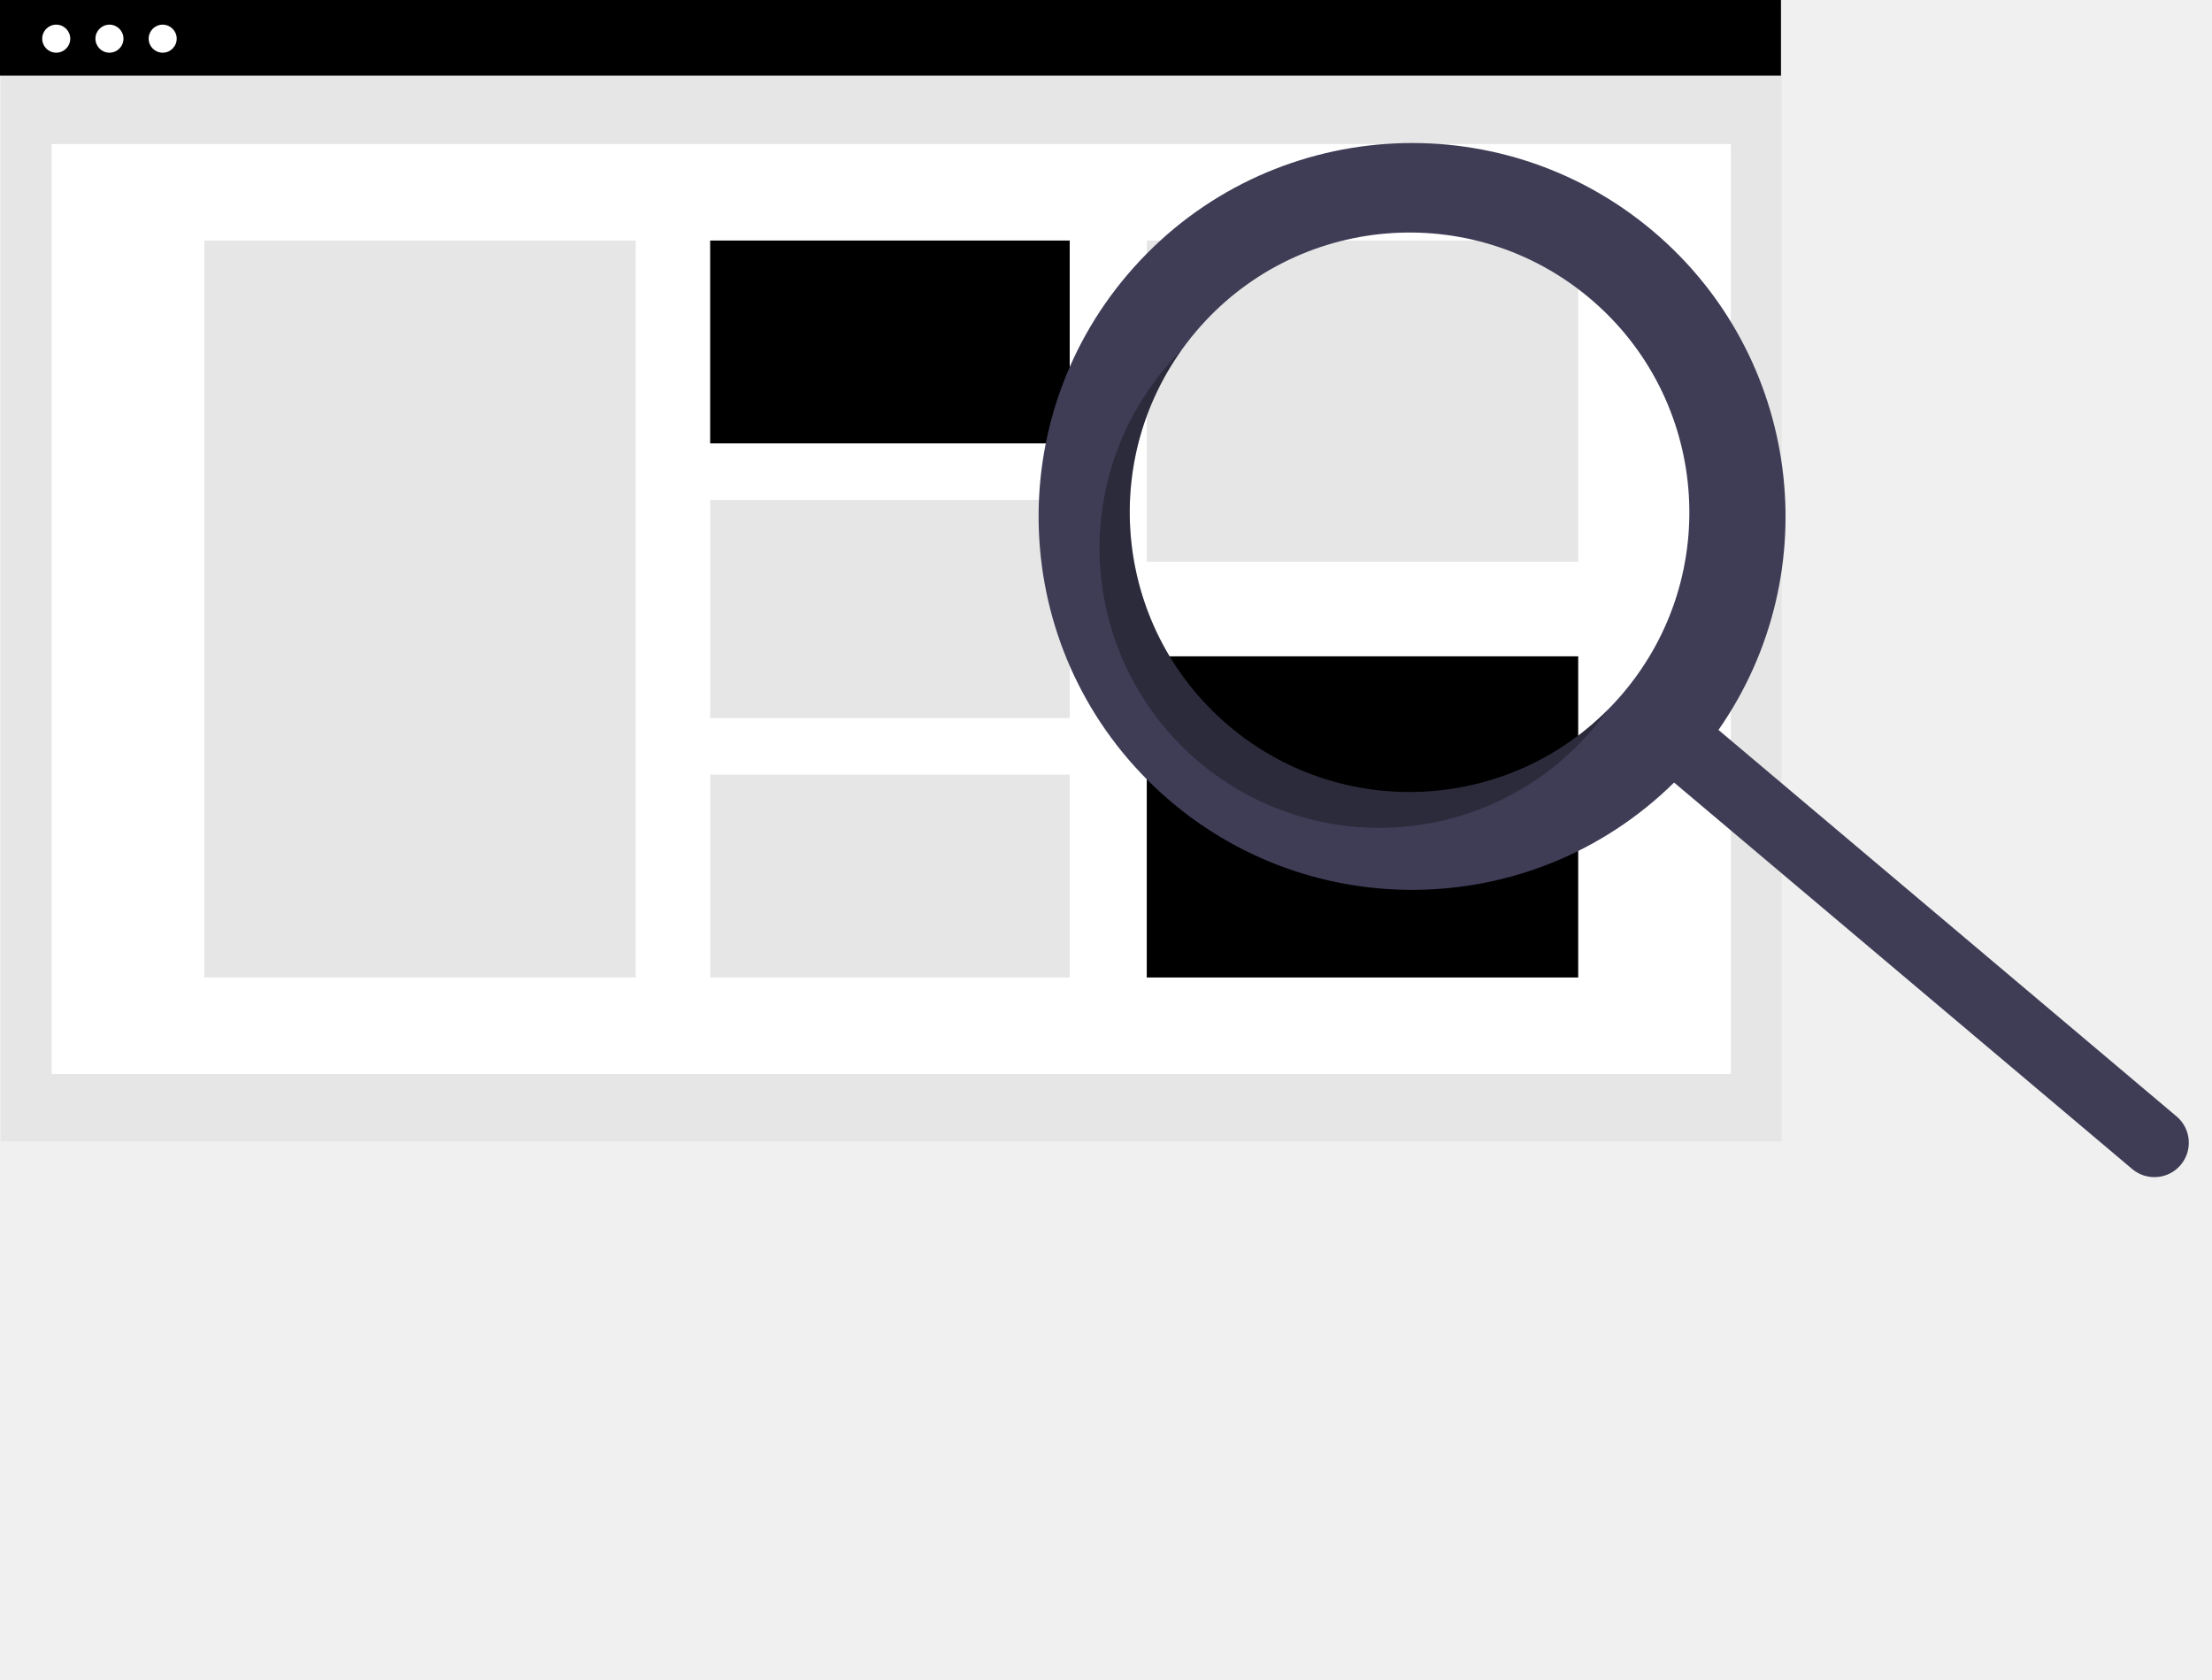
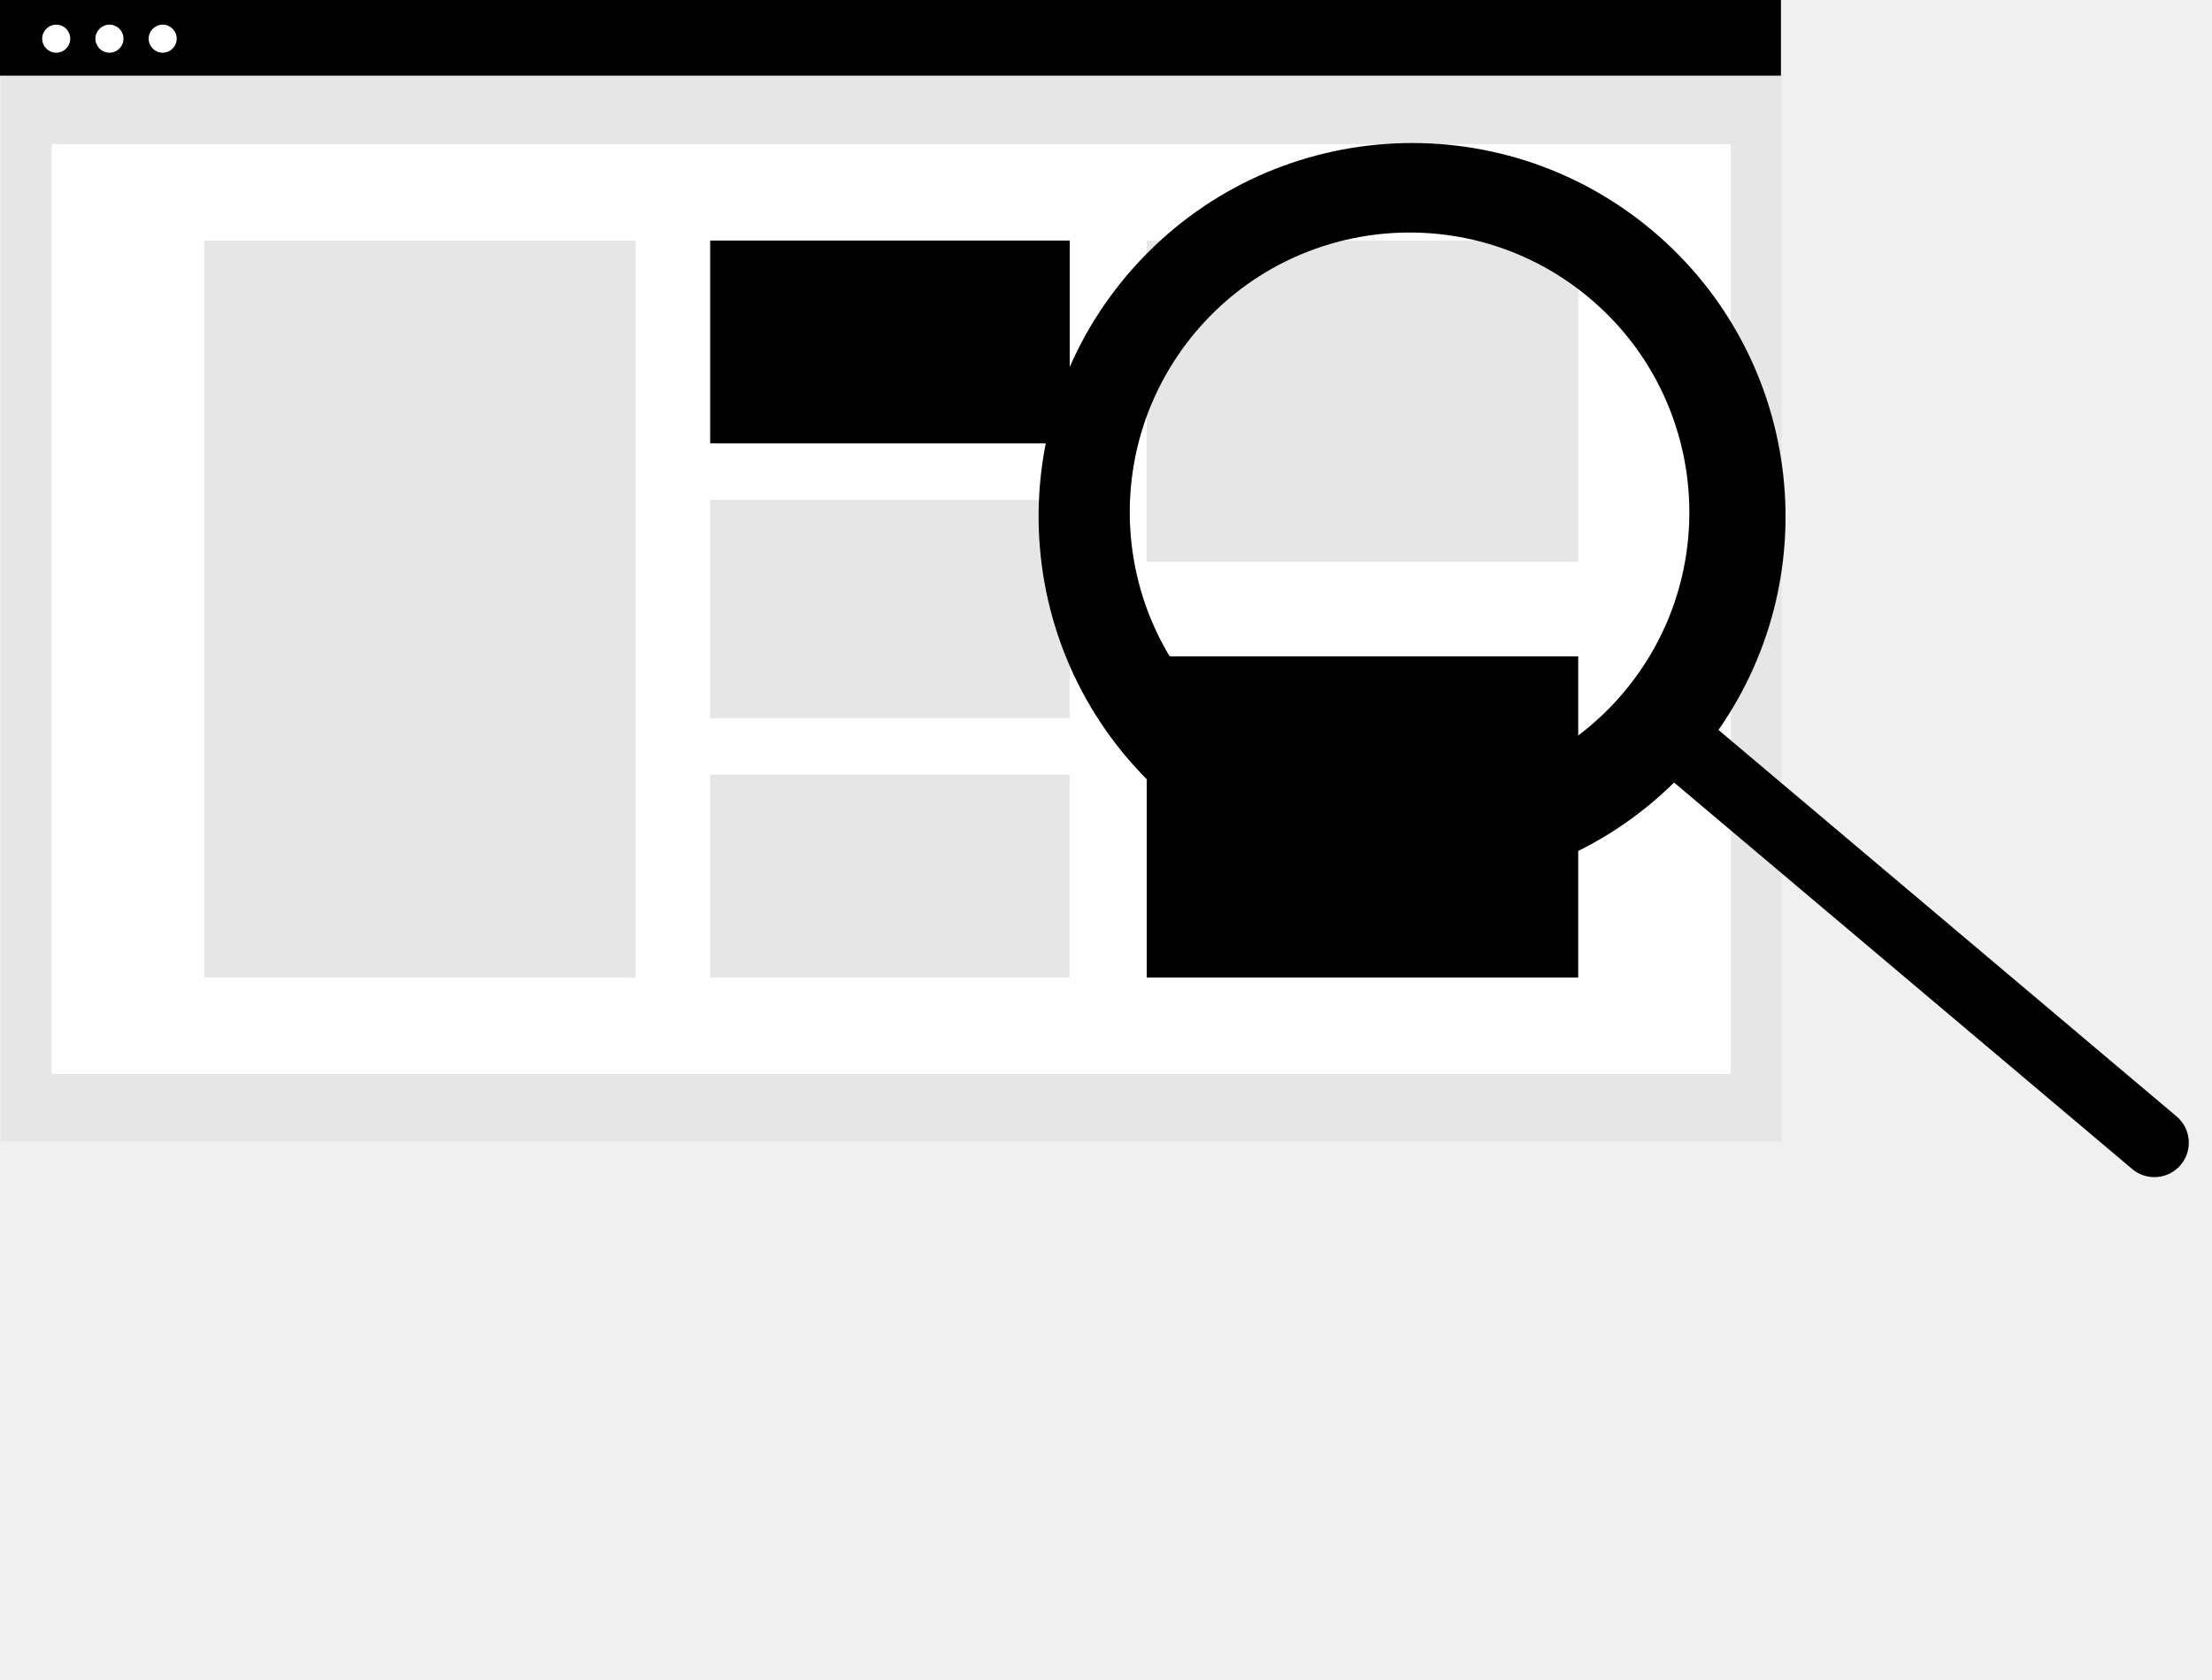
<svg xmlns="http://www.w3.org/2000/svg" id="e8ab07fb-aa66-4eb8-9149-b5abc1630568" data-name="Layer 2" width="799.703" height="607.188" viewBox="0 0 799.703 607.188">
  <rect x="0.275" y="0.365" width="643.862" height="412.358" fill="#e6e6e6" />
  <rect x="18.686" y="52.085" width="607.039" height="336.243" fill="#fff" />
  <rect width="643.862" height="27.354" class="brand-filled" />
  <circle cx="20.327" cy="13.985" r="5.07" fill="#fff" />
  <circle cx="39.571" cy="13.985" r="5.07" fill="#fff" />
  <circle cx="58.814" cy="13.985" r="5.07" fill="#fff" />
  <rect x="73.844" y="86.973" width="155.981" height="266.467" fill="#e6e6e6" />
  <rect x="256.75" y="86.973" width="129.984" height="73.348" class="brand-filled" />
  <rect x="256.75" y="180.747" width="129.984" height="78.919" fill="#e6e6e6" />
  <rect x="256.75" y="280.092" width="129.984" height="73.348" fill="#e6e6e6" />
  <rect x="414.587" y="86.973" width="155.981" height="116.125" fill="#e6e6e6" />
  <rect x="414.587" y="237.315" width="155.981" height="116.125" class="brand-filled" />
  <g class="hoverglass hovers">
-     <path d="M797.728,229.953a135.02,135.02,0,1,0,7.655,199.403L971.002,569.103a12.442,12.442,0,1,0,16.048-19.018L821.431,410.337A135.027,135.027,0,0,0,797.728,229.953ZM787.052,396.88a101.158,101.158,0,1,1-12.077-142.548A101.158,101.158,0,0,1,787.052,396.88Z" transform="translate(-200.1484 -146.4062)" fill="#3f3d56" />
+     <path d="M797.728,229.953a135.02,135.02,0,1,0,7.655,199.403L971.002,569.103a12.442,12.442,0,1,0,16.048-19.018L821.431,410.337A135.027,135.027,0,0,0,797.728,229.953ZM787.052,396.88a101.158,101.158,0,1,1-12.077-142.548A101.158,101.158,0,0,1,787.052,396.88Z" transform="translate(-200.1484 -146.4062)" class="grey1-filled" />
    <path d="M644.504,408.957a101.163,101.163,0,0,1-17.166-135.989q-2.901,2.922-5.609,6.12A101.158,101.158,0,1,0,776.353,409.559q2.702-3.202,5.089-6.559A101.163,101.163,0,0,1,644.504,408.957Z" transform="translate(-200.1484 -146.4062)" opacity="0.3" />
  </g>
</svg>
